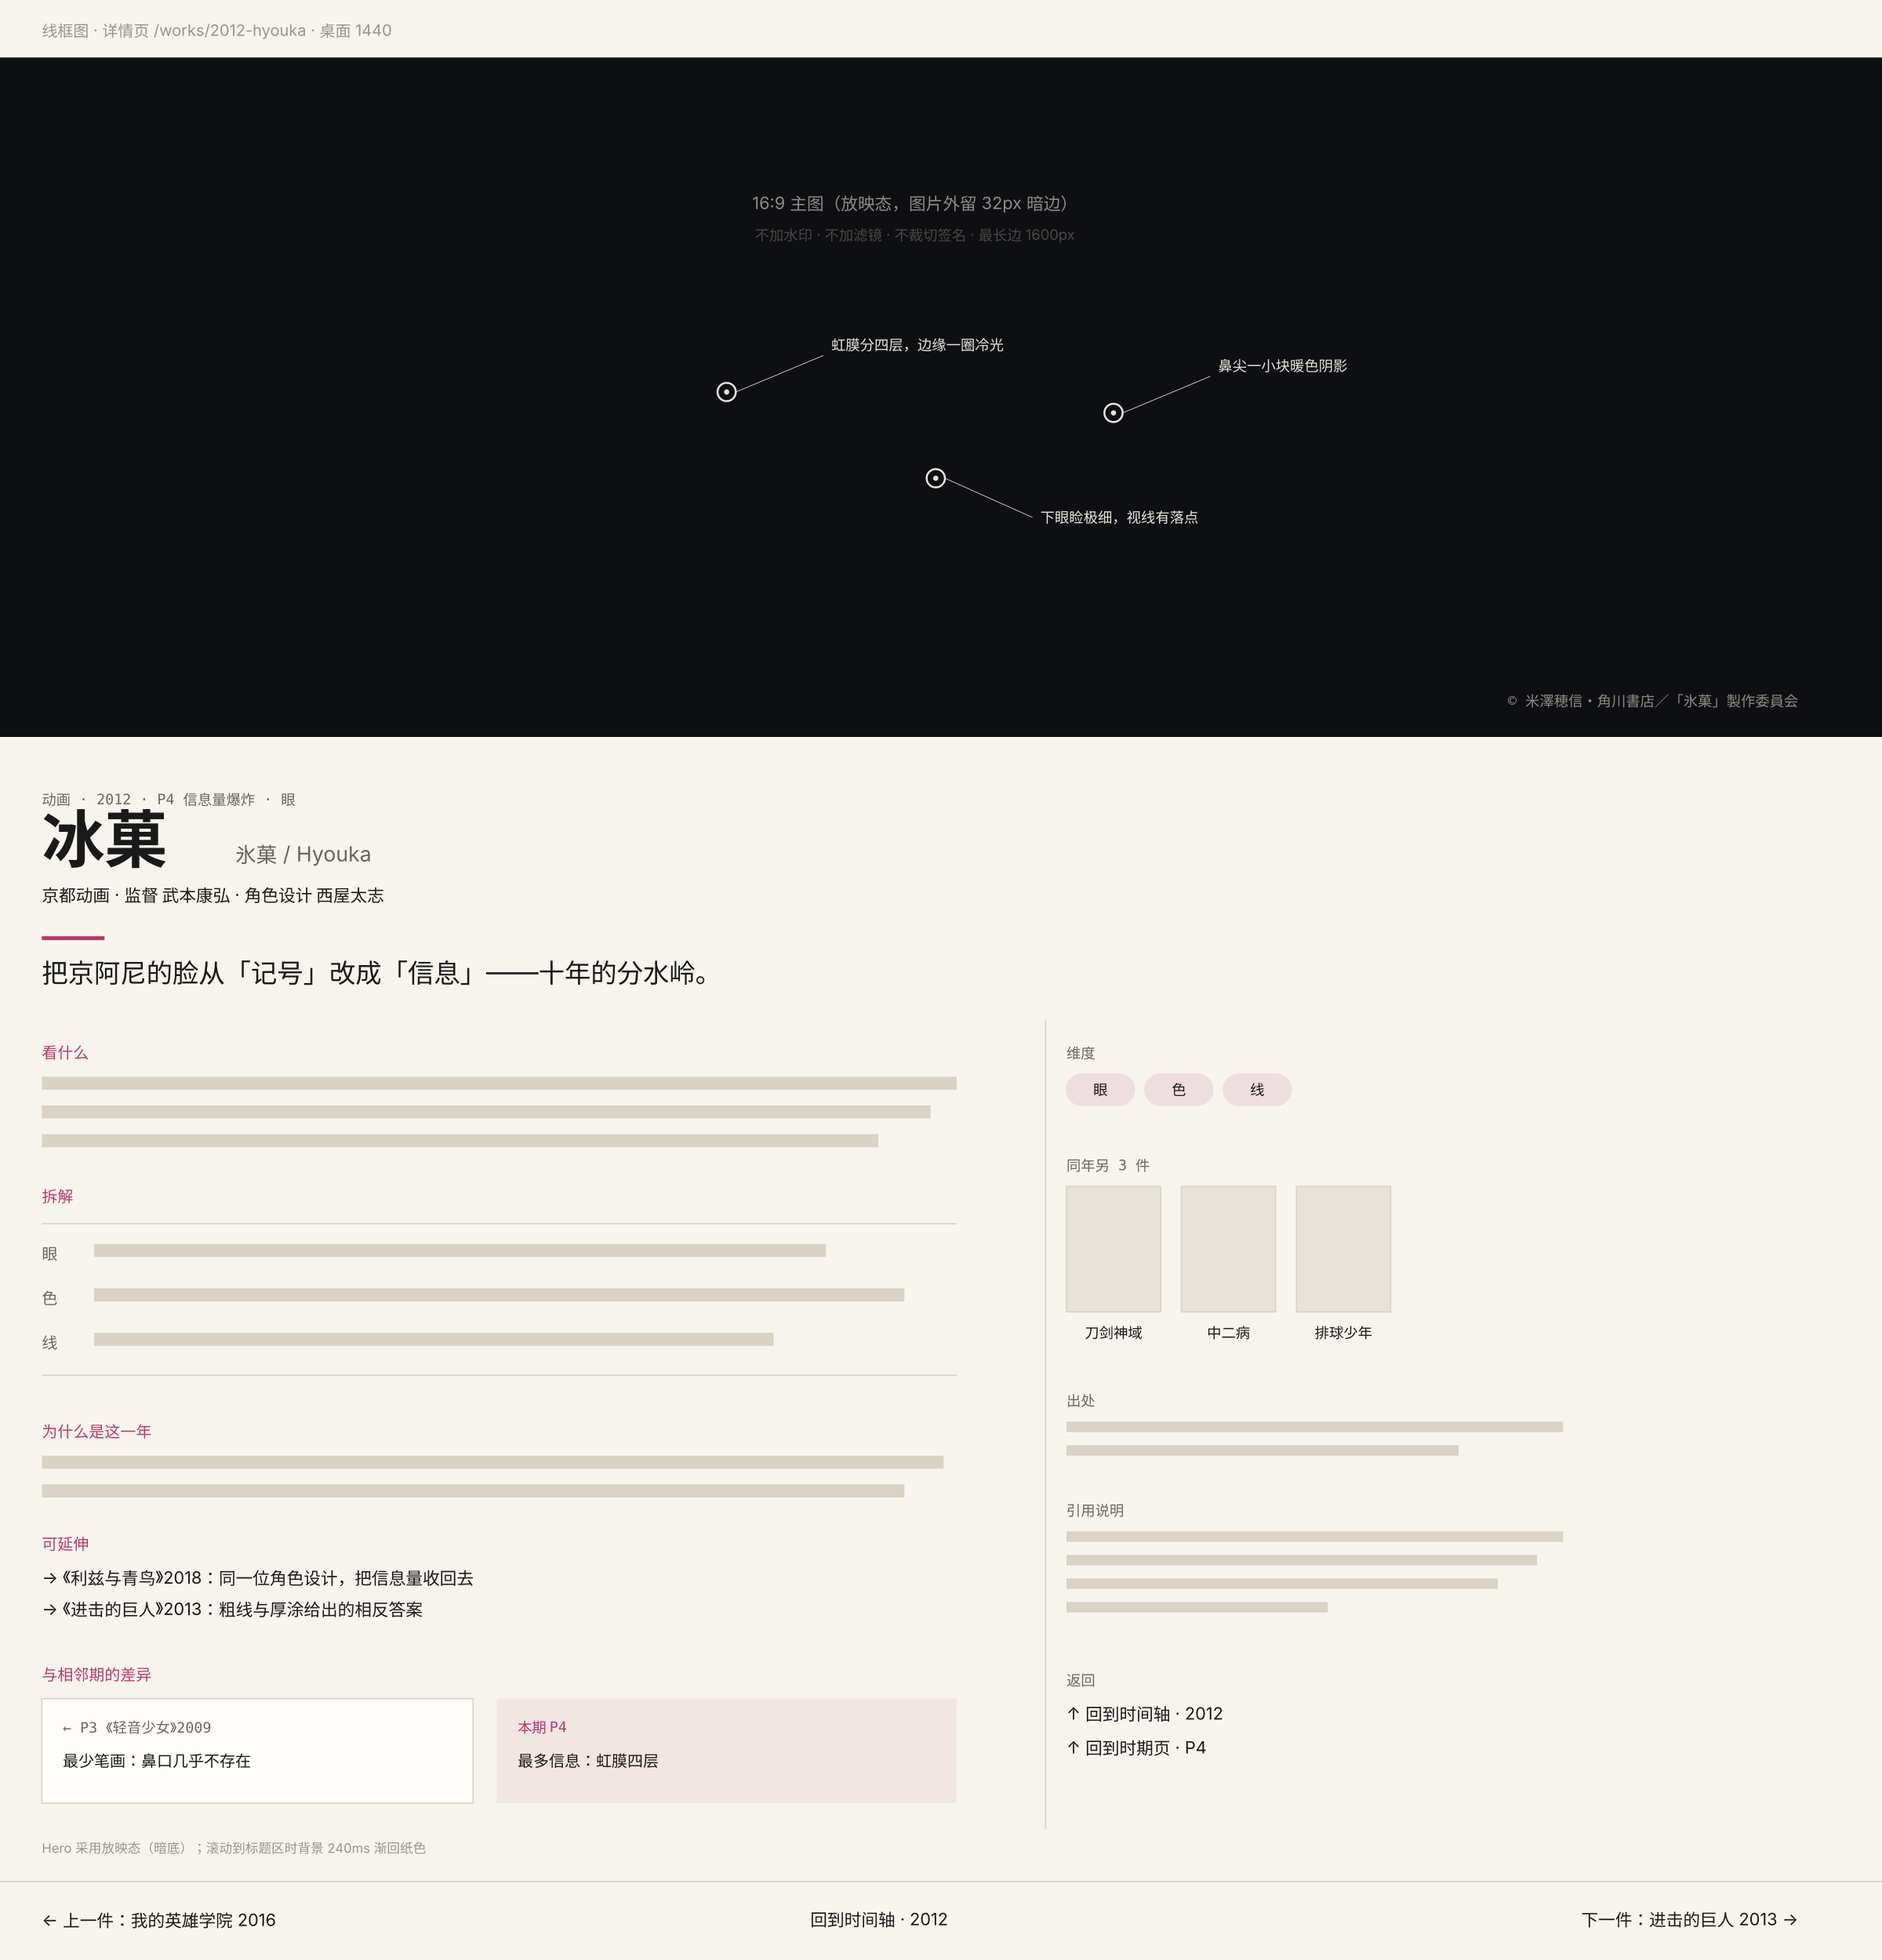
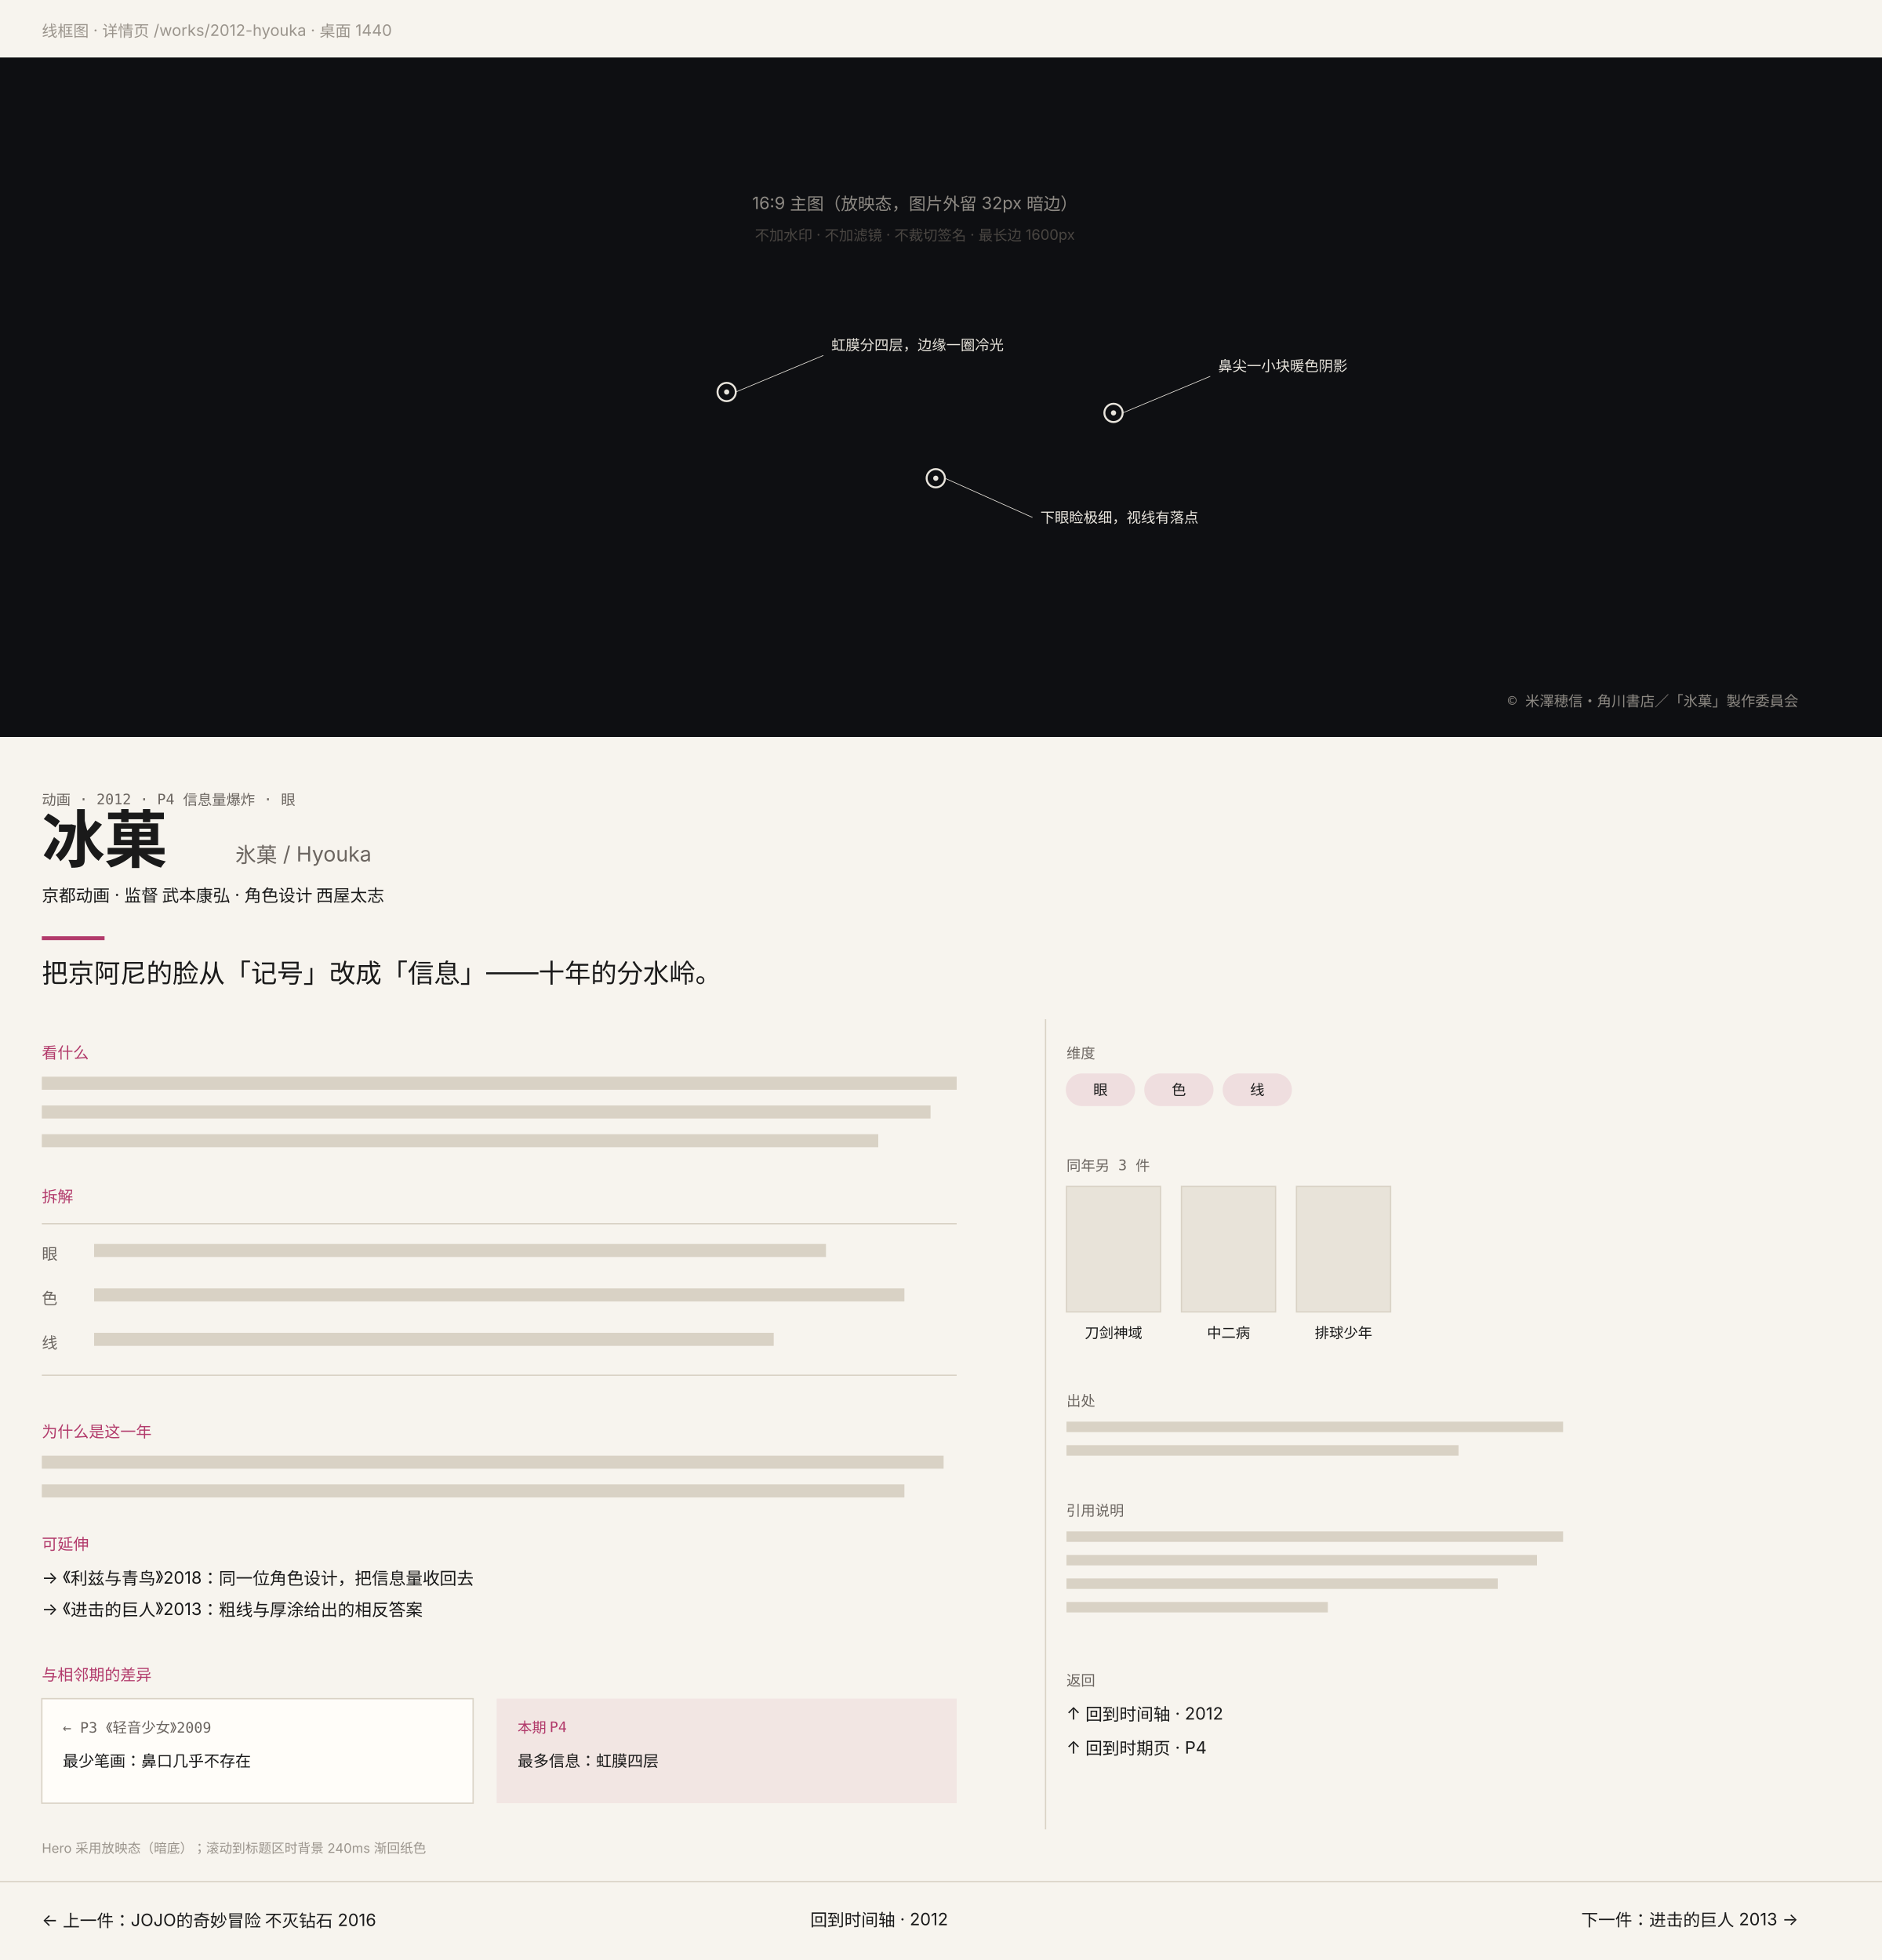
<svg xmlns="http://www.w3.org/2000/svg" width="1440" height="1500" viewBox="0 0 1440 1500" font-family="-apple-system, 'PingFang SC', 'Microsoft YaHei', sans-serif">
  <rect width="1440" height="1500" fill="#F7F4EE" />
  <text x="32" y="28" font-size="12" fill="#9A948C">线框图 · 详情页 /works/2012-hyouka · 桌面 1440</text>
  <rect x="0" y="44" width="1440" height="520" fill="#0E0F12" />
  <text x="700" y="160" font-size="13" fill="#8E8A84" text-anchor="middle">16:9 主图（放映态，图片外留 32px 暗边）</text>
  <text x="700" y="184" font-size="11" fill="#4A4642" text-anchor="middle">不加水印 · 不加滤镜 · 不裁切签名 · 最长边 1600px</text>
  <g>
    <circle cx="556" cy="300" r="7" fill="none" stroke="#E8E4DC" stroke-width="1.5" />
    <circle cx="556" cy="300" r="2" fill="#E8E4DC" />
    <line x1="563" y1="300" x2="630" y2="272" stroke="#E8E4DC" stroke-width="0.5" />
    <text x="636" y="268" font-size="11" fill="#E8E4DC">虹膜分四层，边缘一圈冷光</text>
    <circle cx="716" cy="366" r="7" fill="none" stroke="#E8E4DC" stroke-width="1.5" />
    <circle cx="716" cy="366" r="2" fill="#E8E4DC" />
    <line x1="723" y1="366" x2="790" y2="396" stroke="#E8E4DC" stroke-width="0.5" />
    <text x="796" y="400" font-size="11" fill="#E8E4DC">下眼睑极细，视线有落点</text>
    <circle cx="852" cy="316" r="7" fill="none" stroke="#E8E4DC" stroke-width="1.5" />
    <circle cx="852" cy="316" r="2" fill="#E8E4DC" />
    <line x1="859" y1="316" x2="926" y2="288" stroke="#E8E4DC" stroke-width="0.5" />
    <text x="932" y="284" font-size="11" fill="#E8E4DC">鼻尖一小块暖色阴影</text>
  </g>
  <text x="1376" y="540" font-size="11" fill="#8E8A84" text-anchor="end" font-family="monospace">© 米澤穂信・角川書店／「氷菓」製作委員会</text>
  <text x="32" y="616" font-size="11" fill="#6B6560" font-family="monospace">动画 · 2012 · P4 信息量爆炸 · 眼</text>
  <text x="32" y="660" font-size="48" font-weight="900" fill="#1A1A1A" font-family="serif">冰菓</text>
  <text x="180" y="660" font-size="16" fill="#6B6560">氷菓 / Hyouka</text>
  <text x="32" y="690" font-size="13" fill="#1A1A1A">京都动画 · 监督 武本康弘 · 角色设计 西屋太志</text>
  <line x1="32" y1="718" x2="80" y2="718" stroke="#B23A6B" stroke-width="3" />
  <text x="32" y="752" font-size="20" fill="#1A1A1A">把京阿尼的脸从「记号」改成「信息」——十年的分水岭。</text>
  <text x="32" y="810" font-size="12" fill="#B23A6B" font-family="monospace">看什么</text>
  <g fill="#D9D2C5">
    <rect x="32" y="824" width="700" height="10" />
    <rect x="32" y="846" width="680" height="10" />
    <rect x="32" y="868" width="640" height="10" />
  </g>
  <text x="32" y="920" font-size="12" fill="#B23A6B" font-family="monospace">拆解</text>
  <g>
    <rect x="32" y="936" width="700" height="1" fill="#D9D2C5" />
    <text x="32" y="964" font-size="12" fill="#6B6560" font-family="monospace">眼</text>
    <rect x="72" y="952" width="560" height="10" fill="#D9D2C5" />
    <text x="32" y="998" font-size="12" fill="#6B6560" font-family="monospace">色</text>
    <rect x="72" y="986" width="620" height="10" fill="#D9D2C5" />
    <text x="32" y="1032" font-size="12" fill="#6B6560" font-family="monospace">线</text>
    <rect x="72" y="1020" width="520" height="10" fill="#D9D2C5" />
    <rect x="32" y="1052" width="700" height="1" fill="#D9D2C5" />
  </g>
  <text x="32" y="1100" font-size="12" fill="#B23A6B" font-family="monospace">为什么是这一年</text>
  <g fill="#D9D2C5">
    <rect x="32" y="1114" width="690" height="10" />
    <rect x="32" y="1136" width="660" height="10" />
  </g>
  <text x="32" y="1186" font-size="12" fill="#B23A6B" font-family="monospace">可延伸</text>
  <text x="32" y="1212" font-size="13" fill="#1A1A1A">→ 《利兹与青鸟》2018：同一位角色设计，把信息量收回去</text>
  <text x="32" y="1236" font-size="13" fill="#1A1A1A">→ 《进击的巨人》2013：粗线与厚涂给出的相反答案</text>
  <text x="32" y="1286" font-size="12" fill="#B23A6B" font-family="monospace">与相邻期的差异</text>
  <rect x="32" y="1300" width="330" height="80" fill="#FFFDF9" stroke="#D9D2C5" />
  <text x="48" y="1326" font-size="11" fill="#6B6560" font-family="monospace">← P3 《轻音少女》2009</text>
  <text x="48" y="1352" font-size="12" fill="#1A1A1A">最少笔画：鼻口几乎不存在</text>
  <rect x="380" y="1300" width="352" height="80" fill="#B23A6B" opacity="0.08" />
  <text x="396" y="1326" font-size="11" fill="#B23A6B" font-family="monospace">本期 P4</text>
  <text x="396" y="1352" font-size="12" fill="#1A1A1A">最多信息：虹膜四层</text>
  <line x1="800" y1="780" x2="800" y2="1400" stroke="#D9D2C5" />
  <text x="816" y="810" font-size="11" fill="#6B6560" font-family="monospace">维度</text>
  <g>
    <rect x="816" y="822" width="52" height="24" rx="12" fill="#B23A6B" opacity="0.12" stroke="#B23A6B" />
    <text x="842" y="838" font-size="11" fill="#1A1A1A" text-anchor="middle">眼</text>
    <rect x="876" y="822" width="52" height="24" rx="12" fill="#B23A6B" opacity="0.12" stroke="#B23A6B" />
    <text x="902" y="838" font-size="11" fill="#1A1A1A" text-anchor="middle">色</text>
    <rect x="936" y="822" width="52" height="24" rx="12" fill="#B23A6B" opacity="0.12" stroke="#B23A6B" />
    <text x="962" y="838" font-size="11" fill="#1A1A1A" text-anchor="middle">线</text>
  </g>
  <text x="816" y="896" font-size="11" fill="#6B6560" font-family="monospace">同年另 3 件</text>
  <g>
    <rect x="816" y="908" width="72" height="96" fill="#E8E3D9" stroke="#D9D2C5" />
    <text x="852" y="1024" font-size="11" fill="#1A1A1A" text-anchor="middle">刀剑神域</text>
    <rect x="904" y="908" width="72" height="96" fill="#E8E3D9" stroke="#D9D2C5" />
    <text x="940" y="1024" font-size="11" fill="#1A1A1A" text-anchor="middle">中二病</text>
    <rect x="992" y="908" width="72" height="96" fill="#E8E3D9" stroke="#D9D2C5" />
    <text x="1028" y="1024" font-size="11" fill="#1A1A1A" text-anchor="middle">排球少年</text>
  </g>
  <text x="816" y="1076" font-size="11" fill="#6B6560" font-family="monospace">出处</text>
  <g fill="#D9D2C5">
    <rect x="816" y="1088" width="380" height="8" />
    <rect x="816" y="1106" width="300" height="8" />
  </g>
  <text x="816" y="1160" font-size="11" fill="#6B6560" font-family="monospace">引用说明</text>
  <g fill="#D9D2C5">
    <rect x="816" y="1172" width="380" height="8" />
    <rect x="816" y="1190" width="360" height="8" />
    <rect x="816" y="1208" width="330" height="8" />
    <rect x="816" y="1226" width="200" height="8" />
  </g>
  <text x="816" y="1290" font-size="11" fill="#6B6560" font-family="monospace">返回</text>
  <text x="816" y="1316" font-size="13" fill="#1A1A1A">↑ 回到时间轴 · 2012</text>
  <text x="816" y="1342" font-size="13" fill="#1A1A1A">↑ 回到时期页 · P4</text>
  <line x1="0" y1="1440" x2="1440" y2="1440" stroke="#D9D2C5" />
-   <text x="32" y="1474" font-size="13" fill="#1A1A1A">← 上一件：我的英雄学院 2016</text>
+   <text x="32" y="1474" font-size="13" fill="#1A1A1A">← 上一件：JOJO的奇妙冒险 不灭钻石 2016</text>
  <text x="620" y="1474" font-size="13" fill="#1A1A1A">回到时间轴 · 2012</text>
  <text x="1376" y="1474" font-size="13" fill="#1A1A1A" text-anchor="end">下一件：进击的巨人 2013 →</text>
  <text x="32" y="1418" font-size="10" fill="#9A948C">Hero 采用放映态（暗底）；滚动到标题区时背景 240ms 渐回纸色</text>
</svg>
